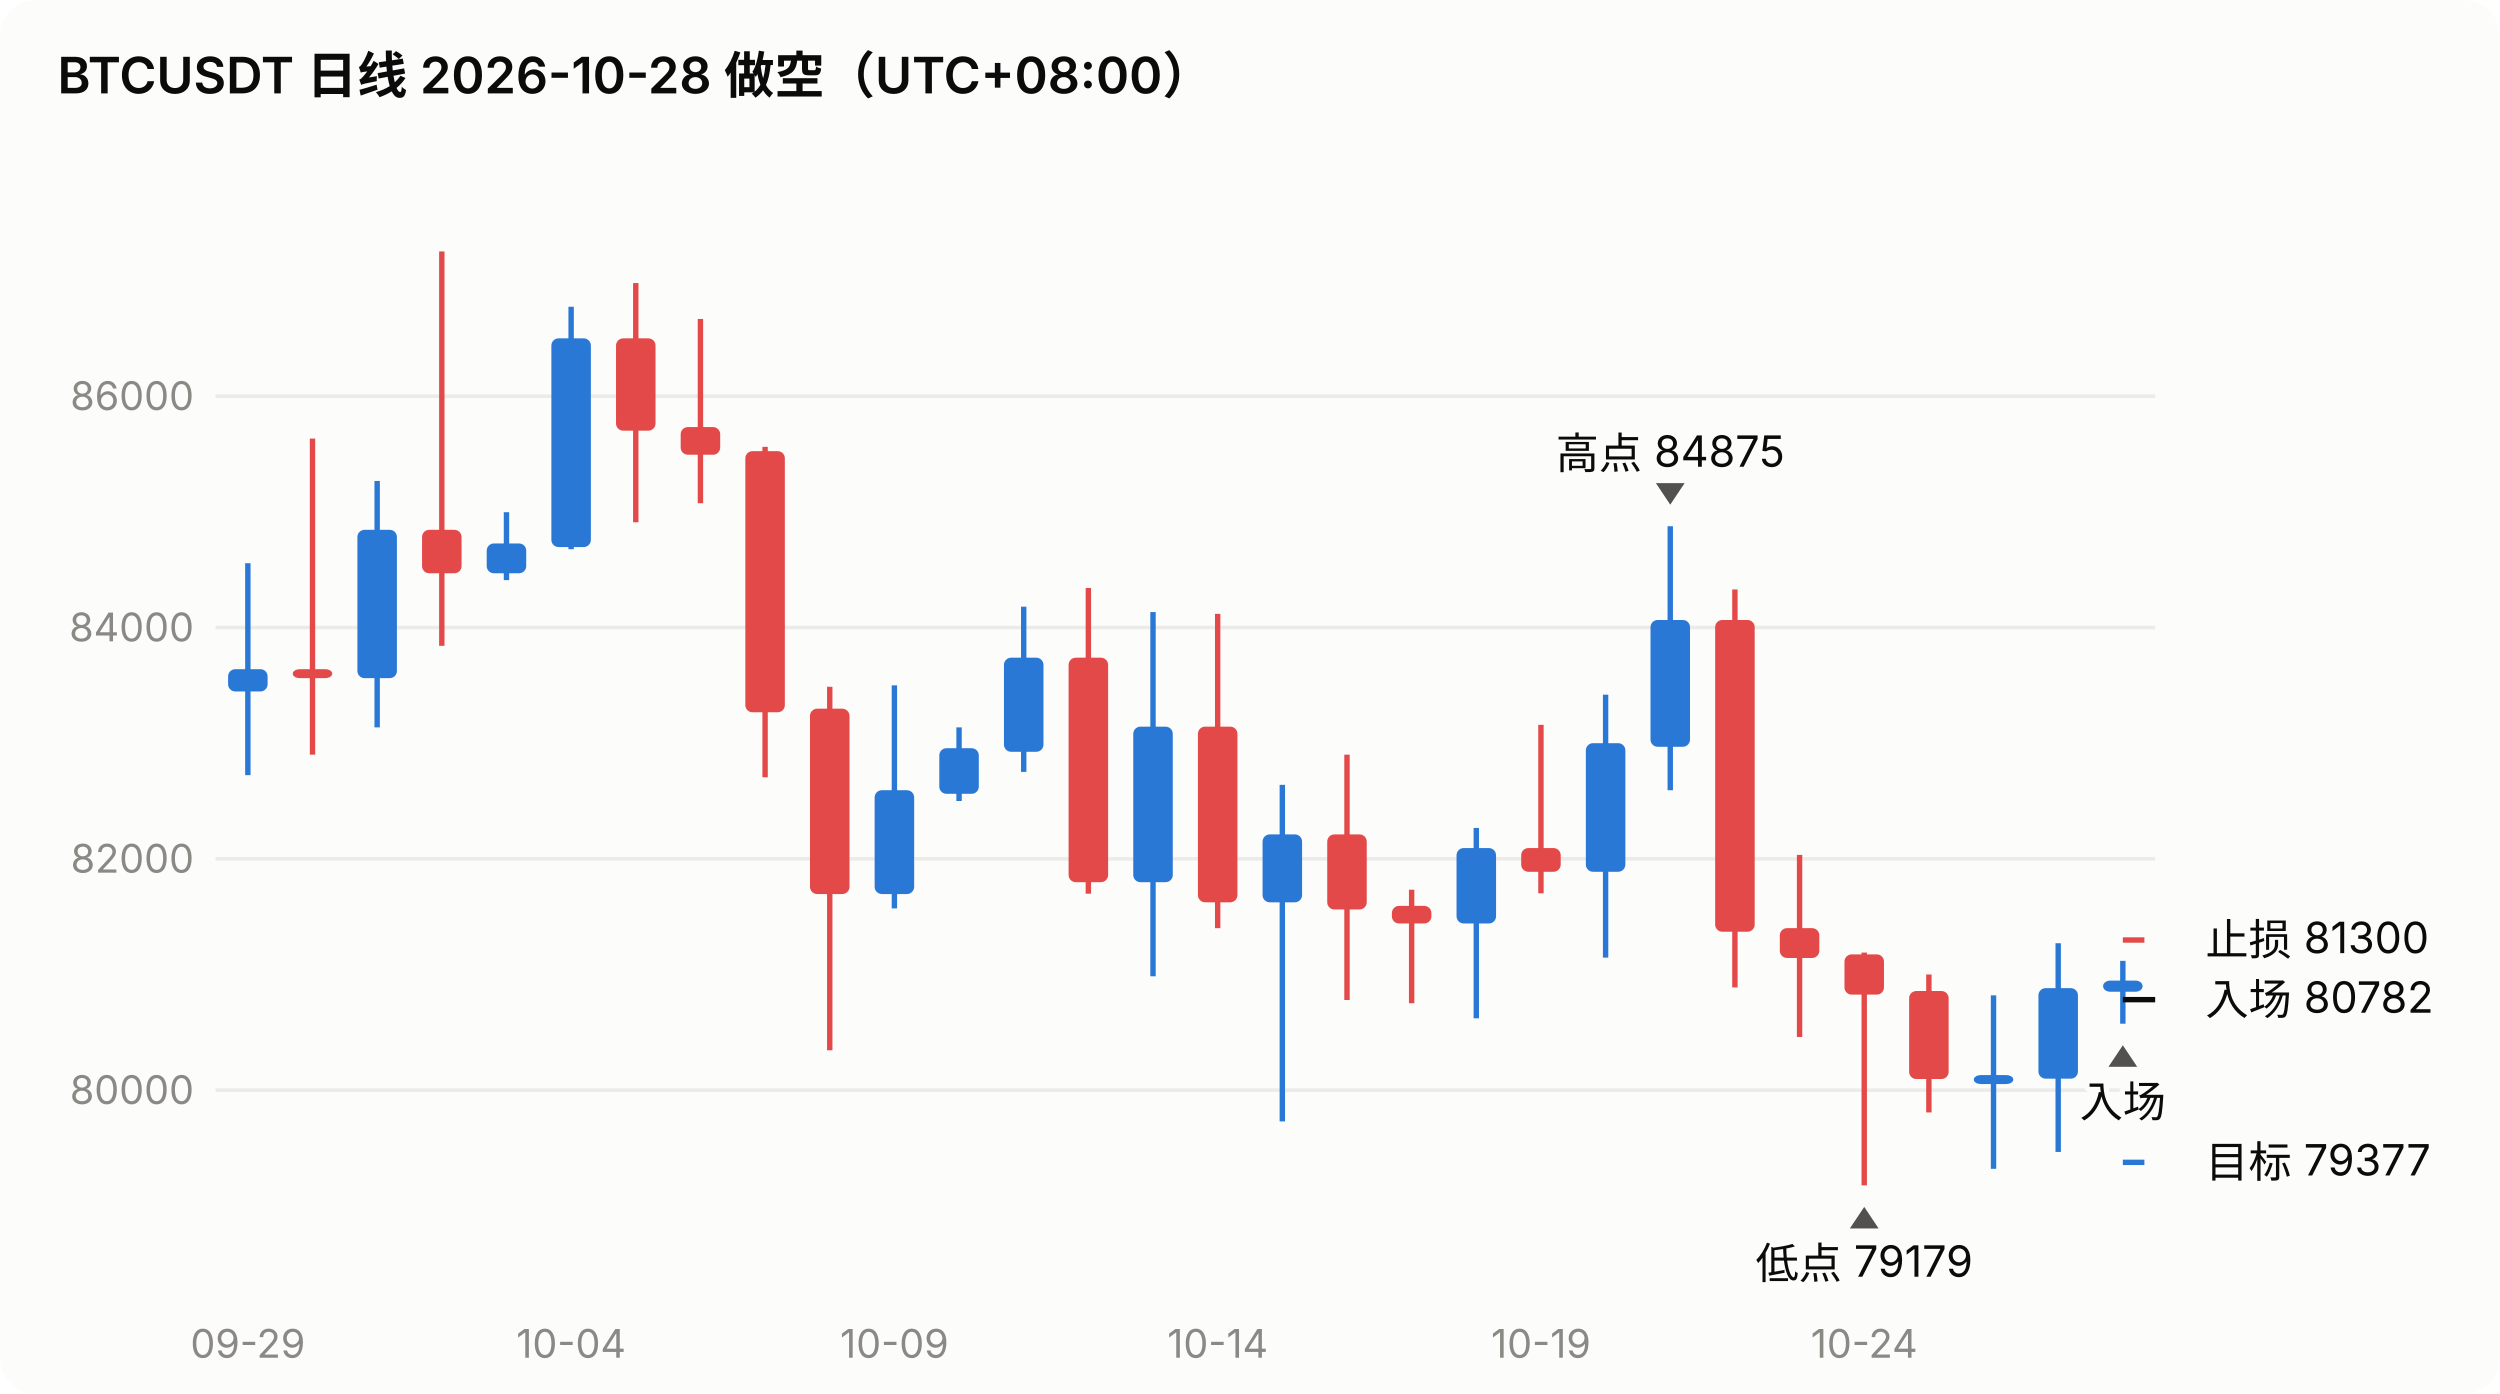
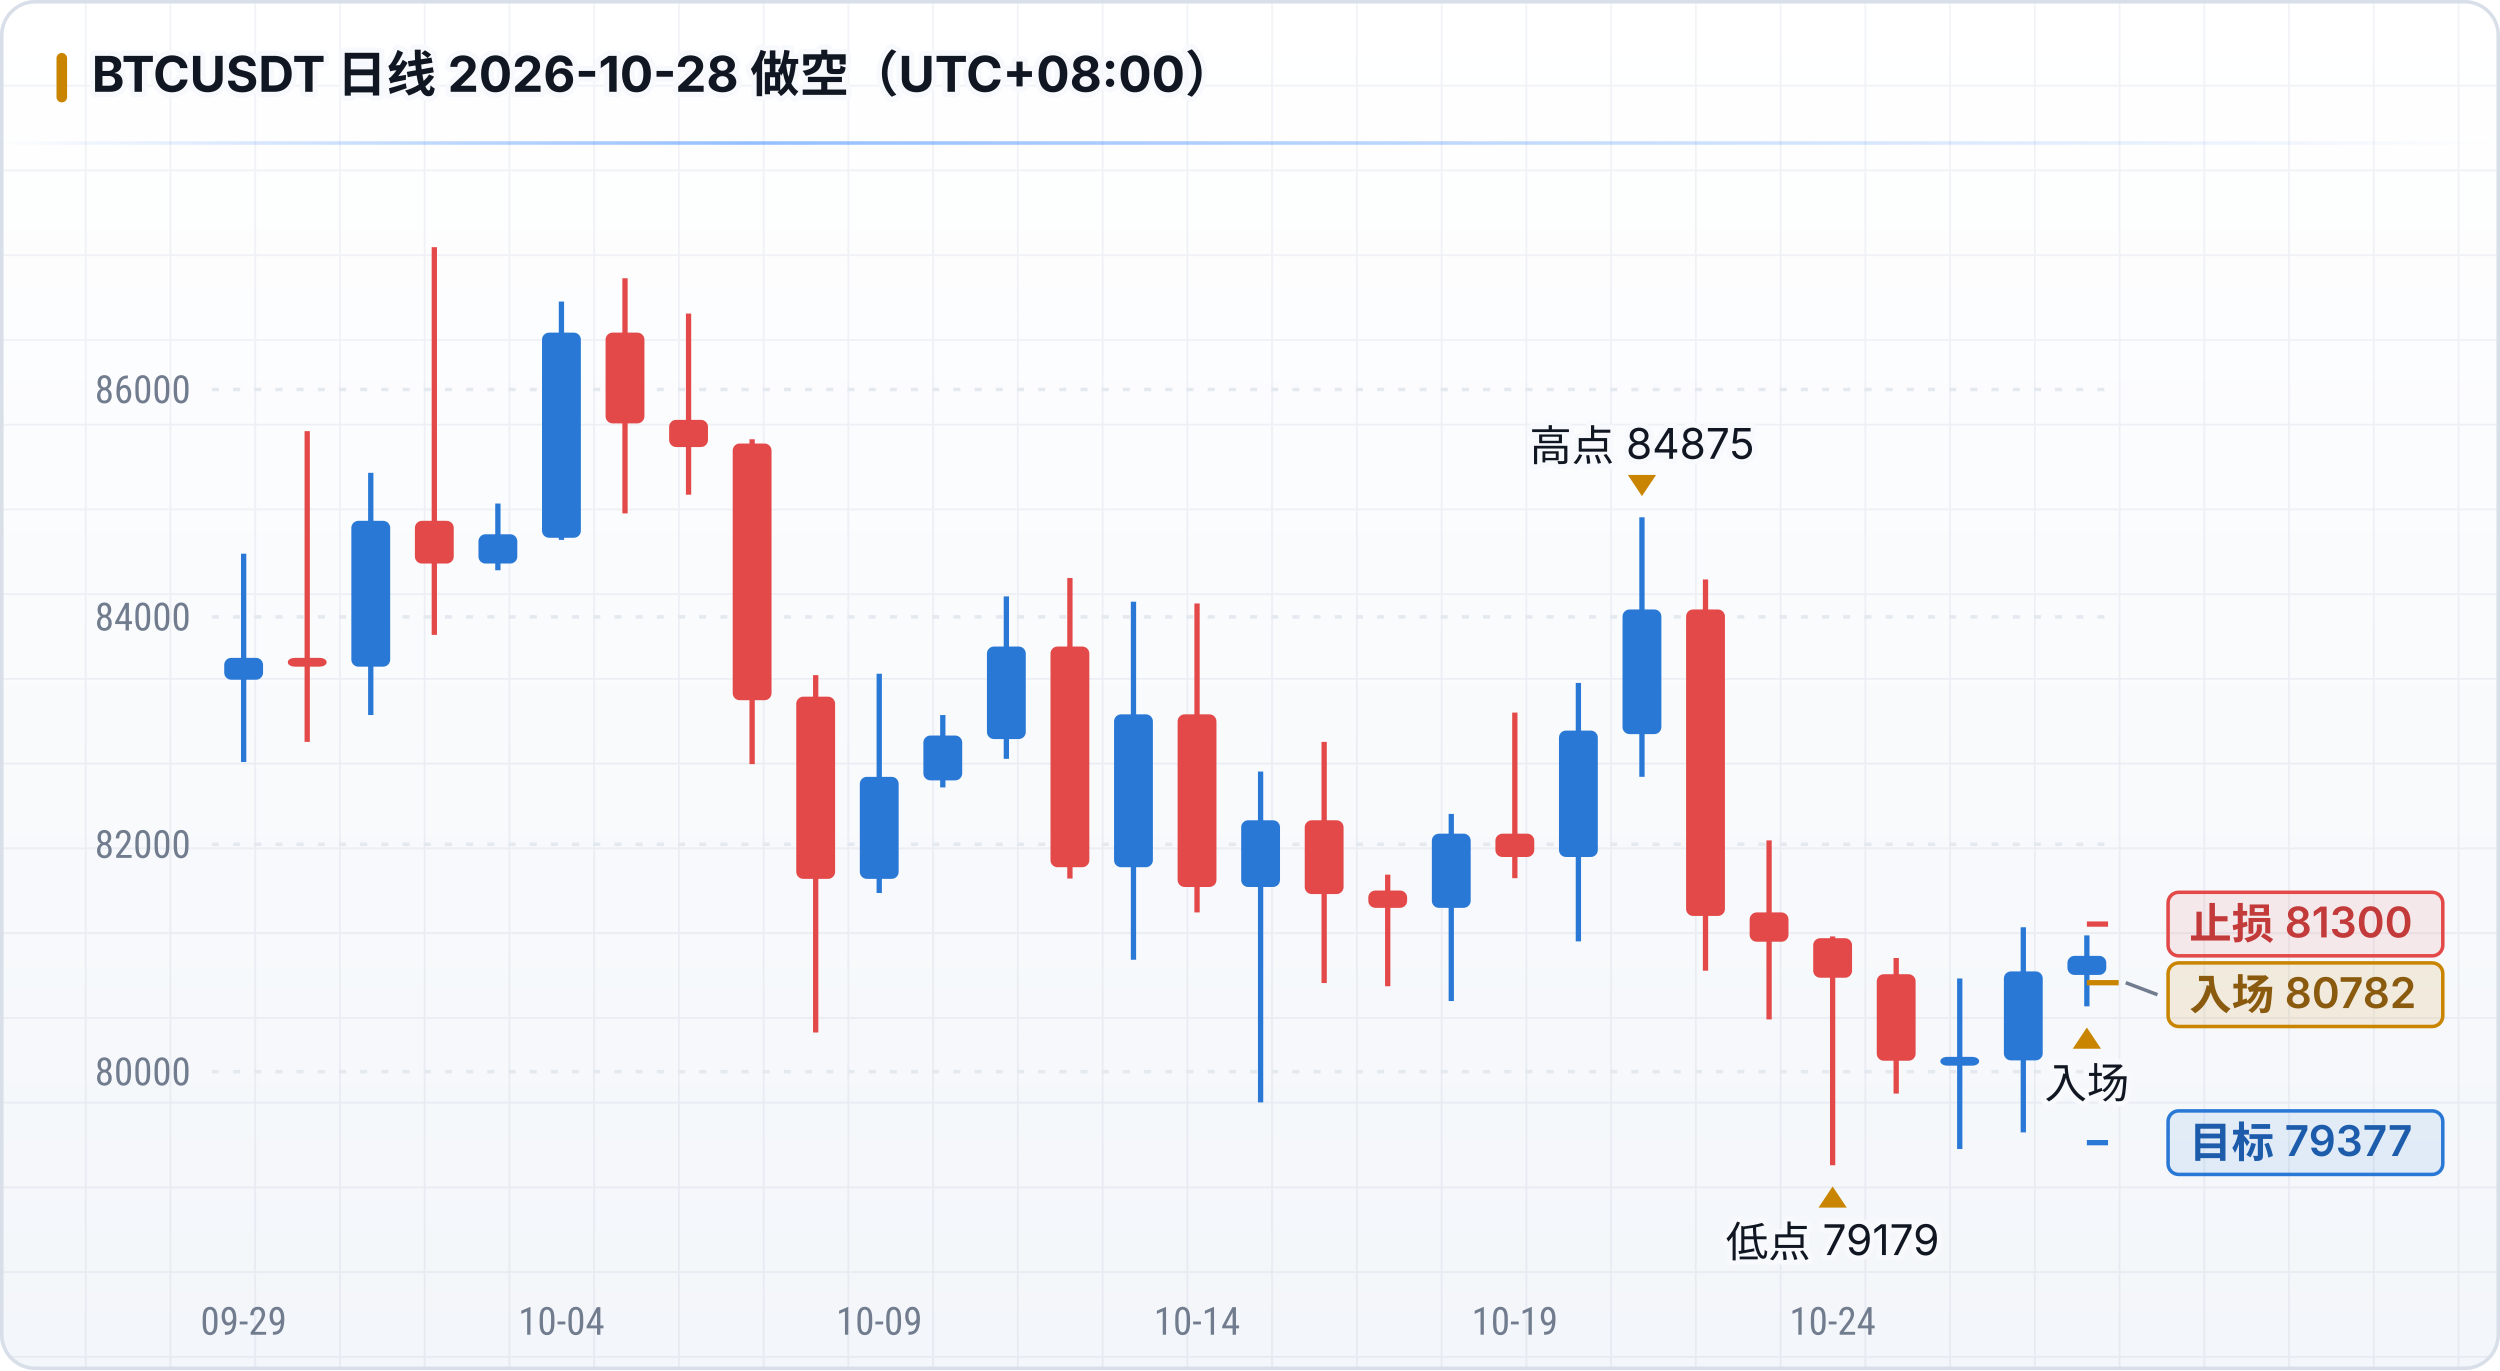
- <svg xmlns="http://www.w3.org/2000/svg" width="696" height="388" viewBox="0 0 696 388" role="img" aria-label="BTCUSDT 日线  2026-10-28 做空（UTC+08:00）">
+ <svg xmlns="http://www.w3.org/2000/svg" width="708" height="388" viewBox="0 0 708 388" role="img" aria-label="BTCUSDT 日线  2026-10-28 做空（UTC+08:00）">
  <style>
-   .bg { fill: #fcfcfb; }
-   .title { fill: #0b0b0b; font-weight: 600; font-size: 14px; }
-   text { font-family: -apple-system, BlinkMacSystemFont, 'PingFang SC', 'Microsoft YaHei', sans-serif; font-size: 12px; fill: #0b0b0b; paint-order: stroke; stroke: #fcfcfb; stroke-width: 3px; stroke-linejoin: round; }
-   .muted { fill: #52514e; }
+   .bg { fill: url(#bg); }
+   .bg-grid { stroke: rgba(28, 60, 110, 0.06); }
+   .frame { fill: none; stroke: #d8dfe9; }
+   .title-mark { fill: #c98500; }
+   .title { fill: #111722; font-weight: 650; font-size: 14px; }
+   text { font-family: -apple-system, BlinkMacSystemFont, 'PingFang SC', 'Microsoft YaHei', sans-serif; font-size: 12px; fill: #111722; paint-order: stroke; stroke: #f7f9fc; stroke-width: 3px; stroke-linejoin: round; }
+   .muted { fill: #475163; }
  .wick { stroke-width: 1.5; }
  .up { fill: #2a78d6; stroke: #2a78d6; }
  .down { fill: #e34948; stroke: #e34948; }
-   .z-bull { fill: rgba(42, 120, 214, 0.14); stroke: rgba(42, 120, 214, 0.5); }
-   .z-bear { fill: rgba(227, 73, 72, 0.12); stroke: rgba(227, 73, 72, 0.5); }
-   .z-neutral { fill: rgba(120, 120, 115, 0.10); stroke: none; }
-   .z-accent { fill: rgba(237, 161, 0, 0.22); stroke: rgba(201, 133, 0, 0.8); }
-   .l-neutral { stroke: #52514e; stroke-dasharray: 4 3; }
+   .z-bull { fill: rgba(42, 120, 214, 0.13); stroke: rgba(42, 120, 214, 0.55); }
+   .z-bear { fill: rgba(227, 73, 72, 0.11); stroke: rgba(227, 73, 72, 0.55); }
+   .z-neutral { fill: rgba(71, 81, 99, 0.09); stroke: rgba(71, 81, 99, 0.25); stroke-dasharray: 2 3; }
+   .z-accent { fill: rgba(212, 145, 34, 0.18); stroke: rgba(201, 133, 0, 0.75); }
+   .l-neutral { stroke: #717c8e; stroke-dasharray: 4 3; }
  .l-stop { stroke: #e34948; stroke-dasharray: 6 3; }
  .l-target { stroke: #2a78d6; stroke-dasharray: 6 3; }
-   .l-entry { stroke: #0b0b0b; }
-   .bracket { stroke: #52514e; fill: none; }
-   .grid { stroke: #ecebe7; }
-   .tick { font-size: 11px; fill: #8a8984; stroke: none; }
-   .arrow { fill: #52514e; stroke: none; }
+   .l-entry { stroke: #c98500; }
+   .bracket { stroke: #717c8e; fill: none; }
+   .grid { stroke: #e4e9f0; stroke-dasharray: 2 4; }
+   .tick { font-family: 'DIN Alternate', 'Bahnschrift', 'Roboto Condensed', sans-serif; font-size: 11px; fill: #717c8e; stroke: none; }
+   .arrow { fill: #c98500; stroke: none; }
+   .tag rect { stroke-width: 1; }
+   .tag text { stroke: none; font-weight: 600; }
+   .t-neutral rect { fill: rgba(71, 81, 99, 0.1); stroke: rgba(71, 81, 99, 0.4); }
+   .t-neutral text { fill: #475163; }
+   .t-stop rect, .t-bear rect { fill: rgba(227, 73, 72, 0.1); stroke: #e34948; }
+   .t-stop text, .t-bear text { fill: #c23a3a; }
+   .t-target rect, .t-bull rect { fill: rgba(42, 120, 214, 0.1); stroke: #2a78d6; }
+   .t-target text, .t-bull text { fill: #1c5cab; }
+   .t-entry rect, .t-accent rect { fill: rgba(212, 145, 34, 0.14); stroke: #c98500; }
+   .t-entry text, .t-accent text { fill: #8a5a0e; }
  @media (prefers-color-scheme: dark) {
-     .bg { fill: #1a1a19; }
-     .title, text { fill: #f0efec; }
-     text { stroke: #1a1a19; }
-     .muted { fill: #c3c2b7; }
-     .up { fill: #3987e5; stroke: #3987e5; }
-     .down { fill: #e66767; stroke: #e66767; }
-     .l-neutral, .bracket { stroke: #c3c2b7; }
-     .grid { stroke: #2a2a28; }
-     .tick { fill: #8a8984; }
-     .l-entry { stroke: #f0efec; }
-     .arrow { fill: #c3c2b7; }
+     .bg-grid { stroke: rgba(110, 160, 230, 0.06); }
+     .frame { stroke: #1c2839; }
+     .title-mark { fill: #f0b44c; }
+     .title, text { fill: #e3eaf4; }
+     text { stroke: #0a111d; }
+     .muted { fill: #a0b0c5; }
+     .up { fill: #3d8bff; stroke: #3d8bff; }
+     .down { fill: #f2555f; stroke: #f2555f; }
+     .candles { filter: url(#glow); }
+     .z-bull { fill: rgba(61, 139, 255, 0.14); stroke: rgba(61, 139, 255, 0.6); }
+     .z-bear { fill: rgba(242, 85, 95, 0.13); stroke: rgba(242, 85, 95, 0.6); }
+     .z-neutral { fill: rgba(160, 176, 197, 0.08); stroke: rgba(160, 176, 197, 0.25); }
+     .z-accent { fill: rgba(240, 180, 76, 0.16); stroke: rgba(240, 180, 76, 0.75); }
+     .l-neutral, .bracket { stroke: #8293ab; }
+     .l-stop { stroke: #f2555f; }
+     .l-target { stroke: #3d8bff; }
+     .l-entry { stroke: #f0b44c; }
+     .grid { stroke: #182334; }
+     .tick { fill: #70829b; }
+     .arrow { fill: #f0b44c; }
+     .t-neutral rect { fill: rgba(160, 176, 197, 0.1); stroke: rgba(160, 176, 197, 0.45); }
+     .t-neutral text { fill: #c5d0de; }
+     .t-stop rect, .t-bear rect { fill: rgba(242, 85, 95, 0.16); stroke: #f2555f; }
+     .t-stop text, .t-bear text { fill: #ff8f98; }
+     .t-target rect, .t-bull rect { fill: rgba(61, 139, 255, 0.16); stroke: #3d8bff; }
+     .t-target text, .t-bull text { fill: #8cc3ff; }
+     .t-entry rect, .t-accent rect { fill: rgba(240, 180, 76, 0.16); stroke: #f0b44c; }
+     .t-entry text, .t-accent text { fill: #ffd38a; }
  }
</style>
-   <rect class="bg" width="696" height="388" rx="10" />
-   <text class="title" x="16" y="26">BTCUSDT 日线  2026-10-28 做空（UTC+08:00）</text>
+   <defs>
+     <linearGradient id="bg" x1="0" y1="0" x2="0" y2="1">
+       <stop offset="0" stop-color="#ffffff" />
+       <stop offset="1" stop-color="#f3f6fa" />
+     </linearGradient>
+     <linearGradient id="edge" x1="0" y1="0" x2="1" y2="0">
+       <stop offset="0" stop-color="#3d8bff" stop-opacity="0" />
+       <stop offset="0.3" stop-color="#3d8bff" stop-opacity="0.55" />
+       <stop offset="1" stop-color="#3d8bff" stop-opacity="0" />
+     </linearGradient>
+     <pattern id="paper" width="24" height="24" patternUnits="userSpaceOnUse">
+       <path class="bg-grid" d="M24 0H0V24" fill="none" />
+     </pattern>
+     <filter id="glow" x="-50%" y="-10%" width="200%" height="120%">
+       <feGaussianBlur stdDeviation="2.2" result="b" />
+       <feMerge>
+         <feMergeNode in="b" />
+         <feMergeNode in="SourceGraphic" />
+       </feMerge>
+     </filter>
+     <style>@media (prefers-color-scheme: dark) { #bg stop:first-child { stop-color: #0f1828; } #bg stop:last-child { stop-color: #070c16; } }</style>
+   </defs>
+   <rect class="bg" width="708" height="388" rx="10" />
+   <rect width="708" height="388" rx="10" fill="url(#paper)" />
+   <rect class="frame" x="0.5" y="0.5" width="707" height="387" rx="9.5" />
+   <rect fill="url(#edge)" x="0" y="40" width="708" height="1" />
+   <rect class="title-mark" x="16" y="15" width="3" height="14" rx="1.5" />
+   <text class="title" x="26" y="26">BTCUSDT 日线  2026-10-28 做空（UTC+08:00）</text>
  <line class="grid" x1="60" x2="600" y1="303.5" y2="303.5" />
  <text class="tick" x="54" y="303.5" dy="0.35em" text-anchor="end">80000</text>
  <line class="grid" x1="60" x2="600" y1="239.1" y2="239.1" />
  <text class="tick" x="54" y="239.1" dy="0.35em" text-anchor="end">82000</text>
  <line class="grid" x1="60" x2="600" y1="174.7" y2="174.7" />
  <text class="tick" x="54" y="174.7" dy="0.35em" text-anchor="end">84000</text>
  <line class="grid" x1="60" x2="600" y1="110.3" y2="110.3" />
  <text class="tick" x="54" y="110.3" dy="0.35em" text-anchor="end">86000</text>
  <text class="tick" x="69" y="378" text-anchor="middle">09-29</text>
  <text class="tick" x="159" y="378" text-anchor="middle">10-04</text>
  <text class="tick" x="249" y="378" text-anchor="middle">10-09</text>
  <text class="tick" x="339" y="378" text-anchor="middle">10-14</text>
  <text class="tick" x="429" y="378" text-anchor="middle">10-19</text>
  <text class="tick" x="519" y="378" text-anchor="middle">10-24</text>
-   <line class="wick up" x1="69" x2="69" y1="156.8" y2="215.8" />
-   <rect class="up" x="64" y="186.8" width="10" height="5.2" rx="1.5" />
-   <line class="wick down" x1="87" x2="87" y1="122.1" y2="210.1" />
-   <rect class="down" x="82" y="186.8" width="10" height="1.5" rx="1.5" />
-   <line class="wick up" x1="105" x2="105" y1="133.9" y2="202.5" />
-   <rect class="up" x="100" y="148" width="10" height="40.3" rx="1.5" />
-   <line class="wick down" x1="123" x2="123" y1="70" y2="179.8" />
-   <rect class="down" x="118" y="148" width="10" height="11.1" rx="1.5" />
-   <line class="wick up" x1="141" x2="141" y1="142.6" y2="161.5" />
-   <rect class="up" x="136" y="151.8" width="10" height="7.3" rx="1.5" />
-   <line class="wick up" x1="159" x2="159" y1="85.4" y2="152.9" />
-   <rect class="up" x="154" y="94.7" width="10" height="57.1" rx="1.5" />
-   <line class="wick down" x1="177" x2="177" y1="78.8" y2="145.4" />
-   <rect class="down" x="172" y="94.7" width="10" height="24.7" rx="1.5" />
-   <line class="wick down" x1="195" x2="195" y1="88.8" y2="140.1" />
-   <rect class="down" x="190" y="119.4" width="10" height="6.7" rx="1.5" />
-   <line class="wick down" x1="213" x2="213" y1="124.4" y2="216.4" />
-   <rect class="down" x="208" y="126.1" width="10" height="71.7" rx="1.5" />
-   <line class="wick down" x1="231" x2="231" y1="191.2" y2="292.4" />
-   <rect class="down" x="226" y="197.8" width="10" height="50.6" rx="1.5" />
-   <line class="wick up" x1="249" x2="249" y1="190.8" y2="252.9" />
-   <rect class="up" x="244" y="220.5" width="10" height="27.9" rx="1.5" />
-   <line class="wick up" x1="267" x2="267" y1="202.5" y2="223" />
-   <rect class="up" x="262" y="208.8" width="10" height="11.7" rx="1.5" />
-   <line class="wick up" x1="285" x2="285" y1="168.9" y2="214.9" />
-   <rect class="up" x="280" y="183.6" width="10" height="25.2" rx="1.5" />
-   <line class="wick down" x1="303" x2="303" y1="163.7" y2="248.8" />
-   <rect class="down" x="298" y="183.6" width="10" height="61.5" rx="1.5" />
-   <line class="wick up" x1="321" x2="321" y1="170.4" y2="271.8" />
-   <rect class="up" x="316" y="202.8" width="10" height="42.3" rx="1.5" />
-   <line class="wick down" x1="339" x2="339" y1="170.9" y2="258.4" />
-   <rect class="down" x="334" y="202.8" width="10" height="47.9" rx="1.5" />
-   <line class="wick up" x1="357" x2="357" y1="218.5" y2="312.2" />
-   <rect class="up" x="352" y="232.8" width="10" height="17.9" rx="1.5" />
-   <line class="wick down" x1="375" x2="375" y1="210.1" y2="278.4" />
-   <rect class="down" x="370" y="232.8" width="10" height="19.9" rx="1.5" />
-   <line class="wick down" x1="393" x2="393" y1="247.7" y2="279.3" />
-   <rect class="down" x="388" y="252.7" width="10" height="3.9" rx="1.5" />
-   <line class="wick up" x1="411" x2="411" y1="230.5" y2="283.5" />
-   <rect class="up" x="406" y="236.6" width="10" height="20" rx="1.5" />
-   <line class="wick down" x1="429" x2="429" y1="201.8" y2="248.7" />
-   <rect class="down" x="424" y="236.6" width="10" height="5.6" rx="1.5" />
-   <line class="wick up" x1="447" x2="447" y1="193.4" y2="266.6" />
-   <rect class="up" x="442" y="207.4" width="10" height="34.8" rx="1.5" />
-   <line class="wick up" x1="465" x2="465" y1="146.5" y2="220" />
-   <rect class="up" x="460" y="173.1" width="10" height="34.3" rx="1.5" />
-   <line class="wick down" x1="483" x2="483" y1="164.1" y2="274.9" />
-   <rect class="down" x="478" y="173.1" width="10" height="85.8" rx="1.5" />
-   <line class="wick down" x1="501" x2="501" y1="238" y2="288.7" />
-   <rect class="down" x="496" y="258.9" width="10" height="7.3" rx="1.5" />
-   <line class="wick down" x1="519" x2="519" y1="265.2" y2="330" />
-   <rect class="down" x="514" y="266.2" width="10" height="10.2" rx="1.5" />
-   <line class="wick down" x1="537" x2="537" y1="271.3" y2="309.7" />
-   <rect class="down" x="532" y="276.4" width="10" height="23.5" rx="1.5" />
-   <line class="wick up" x1="555" x2="555" y1="277.1" y2="325.4" />
-   <rect class="up" x="550" y="299.8" width="10" height="1.5" rx="1.5" />
-   <line class="wick up" x1="573" x2="573" y1="262.6" y2="320.7" />
-   <rect class="up" x="568" y="275.6" width="10" height="24.2" rx="1.5" />
-   <line class="wick up" x1="591" x2="591" y1="267.5" y2="285" />
-   <rect class="up" x="586" y="273.5" width="10" height="2.1" rx="1.5" />
+   <g class="candles">
+     <line class="wick up" x1="69" x2="69" y1="156.8" y2="215.8" />
+     <rect class="up" x="64" y="186.8" width="10" height="5.2" rx="1.5" />
+     <line class="wick down" x1="87" x2="87" y1="122.1" y2="210.1" />
+     <rect class="down" x="82" y="186.8" width="10" height="1.5" rx="1.5" />
+     <line class="wick up" x1="105" x2="105" y1="133.9" y2="202.5" />
+     <rect class="up" x="100" y="148" width="10" height="40.3" rx="1.5" />
+     <line class="wick down" x1="123" x2="123" y1="70" y2="179.8" />
+     <rect class="down" x="118" y="148" width="10" height="11.1" rx="1.5" />
+     <line class="wick up" x1="141" x2="141" y1="142.6" y2="161.5" />
+     <rect class="up" x="136" y="151.8" width="10" height="7.3" rx="1.5" />
+     <line class="wick up" x1="159" x2="159" y1="85.4" y2="152.9" />
+     <rect class="up" x="154" y="94.7" width="10" height="57.1" rx="1.5" />
+     <line class="wick down" x1="177" x2="177" y1="78.8" y2="145.4" />
+     <rect class="down" x="172" y="94.7" width="10" height="24.7" rx="1.5" />
+     <line class="wick down" x1="195" x2="195" y1="88.8" y2="140.1" />
+     <rect class="down" x="190" y="119.4" width="10" height="6.7" rx="1.5" />
+     <line class="wick down" x1="213" x2="213" y1="124.4" y2="216.4" />
+     <rect class="down" x="208" y="126.1" width="10" height="71.7" rx="1.5" />
+     <line class="wick down" x1="231" x2="231" y1="191.2" y2="292.4" />
+     <rect class="down" x="226" y="197.8" width="10" height="50.6" rx="1.5" />
+     <line class="wick up" x1="249" x2="249" y1="190.8" y2="252.9" />
+     <rect class="up" x="244" y="220.5" width="10" height="27.9" rx="1.5" />
+     <line class="wick up" x1="267" x2="267" y1="202.5" y2="223" />
+     <rect class="up" x="262" y="208.8" width="10" height="11.7" rx="1.5" />
+     <line class="wick up" x1="285" x2="285" y1="168.9" y2="214.9" />
+     <rect class="up" x="280" y="183.6" width="10" height="25.2" rx="1.5" />
+     <line class="wick down" x1="303" x2="303" y1="163.7" y2="248.8" />
+     <rect class="down" x="298" y="183.6" width="10" height="61.5" rx="1.5" />
+     <line class="wick up" x1="321" x2="321" y1="170.4" y2="271.8" />
+     <rect class="up" x="316" y="202.8" width="10" height="42.3" rx="1.5" />
+     <line class="wick down" x1="339" x2="339" y1="170.9" y2="258.4" />
+     <rect class="down" x="334" y="202.8" width="10" height="47.9" rx="1.5" />
+     <line class="wick up" x1="357" x2="357" y1="218.5" y2="312.2" />
+     <rect class="up" x="352" y="232.8" width="10" height="17.9" rx="1.5" />
+     <line class="wick down" x1="375" x2="375" y1="210.1" y2="278.4" />
+     <rect class="down" x="370" y="232.8" width="10" height="19.9" rx="1.5" />
+     <line class="wick down" x1="393" x2="393" y1="247.7" y2="279.3" />
+     <rect class="down" x="388" y="252.7" width="10" height="3.9" rx="1.5" />
+     <line class="wick up" x1="411" x2="411" y1="230.5" y2="283.5" />
+     <rect class="up" x="406" y="236.6" width="10" height="20" rx="1.5" />
+     <line class="wick down" x1="429" x2="429" y1="201.8" y2="248.7" />
+     <rect class="down" x="424" y="236.6" width="10" height="5.6" rx="1.5" />
+     <line class="wick up" x1="447" x2="447" y1="193.4" y2="266.6" />
+     <rect class="up" x="442" y="207.4" width="10" height="34.8" rx="1.5" />
+     <line class="wick up" x1="465" x2="465" y1="146.5" y2="220" />
+     <rect class="up" x="460" y="173.1" width="10" height="34.3" rx="1.5" />
+     <line class="wick down" x1="483" x2="483" y1="164.1" y2="274.9" />
+     <rect class="down" x="478" y="173.1" width="10" height="85.8" rx="1.5" />
+     <line class="wick down" x1="501" x2="501" y1="238" y2="288.7" />
+     <rect class="down" x="496" y="258.9" width="10" height="7.3" rx="1.5" />
+     <line class="wick down" x1="519" x2="519" y1="265.2" y2="330" />
+     <rect class="down" x="514" y="266.2" width="10" height="10.2" rx="1.5" />
+     <line class="wick down" x1="537" x2="537" y1="271.3" y2="309.7" />
+     <rect class="down" x="532" y="276.4" width="10" height="23.5" rx="1.5" />
+     <line class="wick up" x1="555" x2="555" y1="277.1" y2="325.4" />
+     <rect class="up" x="550" y="299.8" width="10" height="1.5" rx="1.5" />
+     <line class="wick up" x1="573" x2="573" y1="262.6" y2="320.7" />
+     <rect class="up" x="568" y="275.6" width="10" height="24.2" rx="1.5" />
+     <line class="wick up" x1="591" x2="591" y1="264.9" y2="285" />
+     <rect class="up" x="586" y="271.2" width="10" height="4.4" rx="1.5" />
+   </g>
  <line class="l-target" x1="591" x2="600" y1="323.6" y2="323.6" stroke-width="1.5" />
  <line class="l-stop" x1="591" x2="600" y1="261.7" y2="261.7" stroke-width="1.5" />
  <line class="l-entry" x1="591" x2="600" y1="278.3" y2="278.3" stroke-width="1.5" />
-   <text x="614" y="323.6" dy="0.35em">目标 79377</text>
-   <text x="614" y="261.7" dy="0.35em">止损 81300</text>
-   <text x="614" y="278.3" dy="0.35em">入场 80782</text>
+   <g class="tag t-target">
+     <rect x="614" y="314.6" width="77.8" height="18" rx="3" />
+     <text x="620" y="323.6" dy="0.35em">目标 79377</text>
+   </g>
+   <g class="tag t-stop">
+     <rect x="614" y="252.7" width="77.8" height="18" rx="3" />
+     <text x="620" y="261.7" dy="0.35em">止损 81300</text>
+   </g>
+   <path class="bracket" d="M602,278.3 L611,281.7" />
+   <g class="tag t-entry">
+     <rect x="614" y="272.7" width="77.8" height="18" rx="3" />
+     <text x="620" y="281.7" dy="0.35em">入场 80782</text>
+   </g>
  <path class="arrow" d="M591,291 l-4,6 h8 z" />
  <text x="591" y="311" text-anchor="middle">入场</text>
  <path class="arrow" d="M465,140.5 l-4,-6 h8 z" />
  <text x="465" y="130.5" text-anchor="middle">高点 84875</text>
  <path class="arrow" d="M519,336 l-4,6 h8 z" />
  <text x="519" y="356" text-anchor="middle">低点 79179</text>
</svg>
